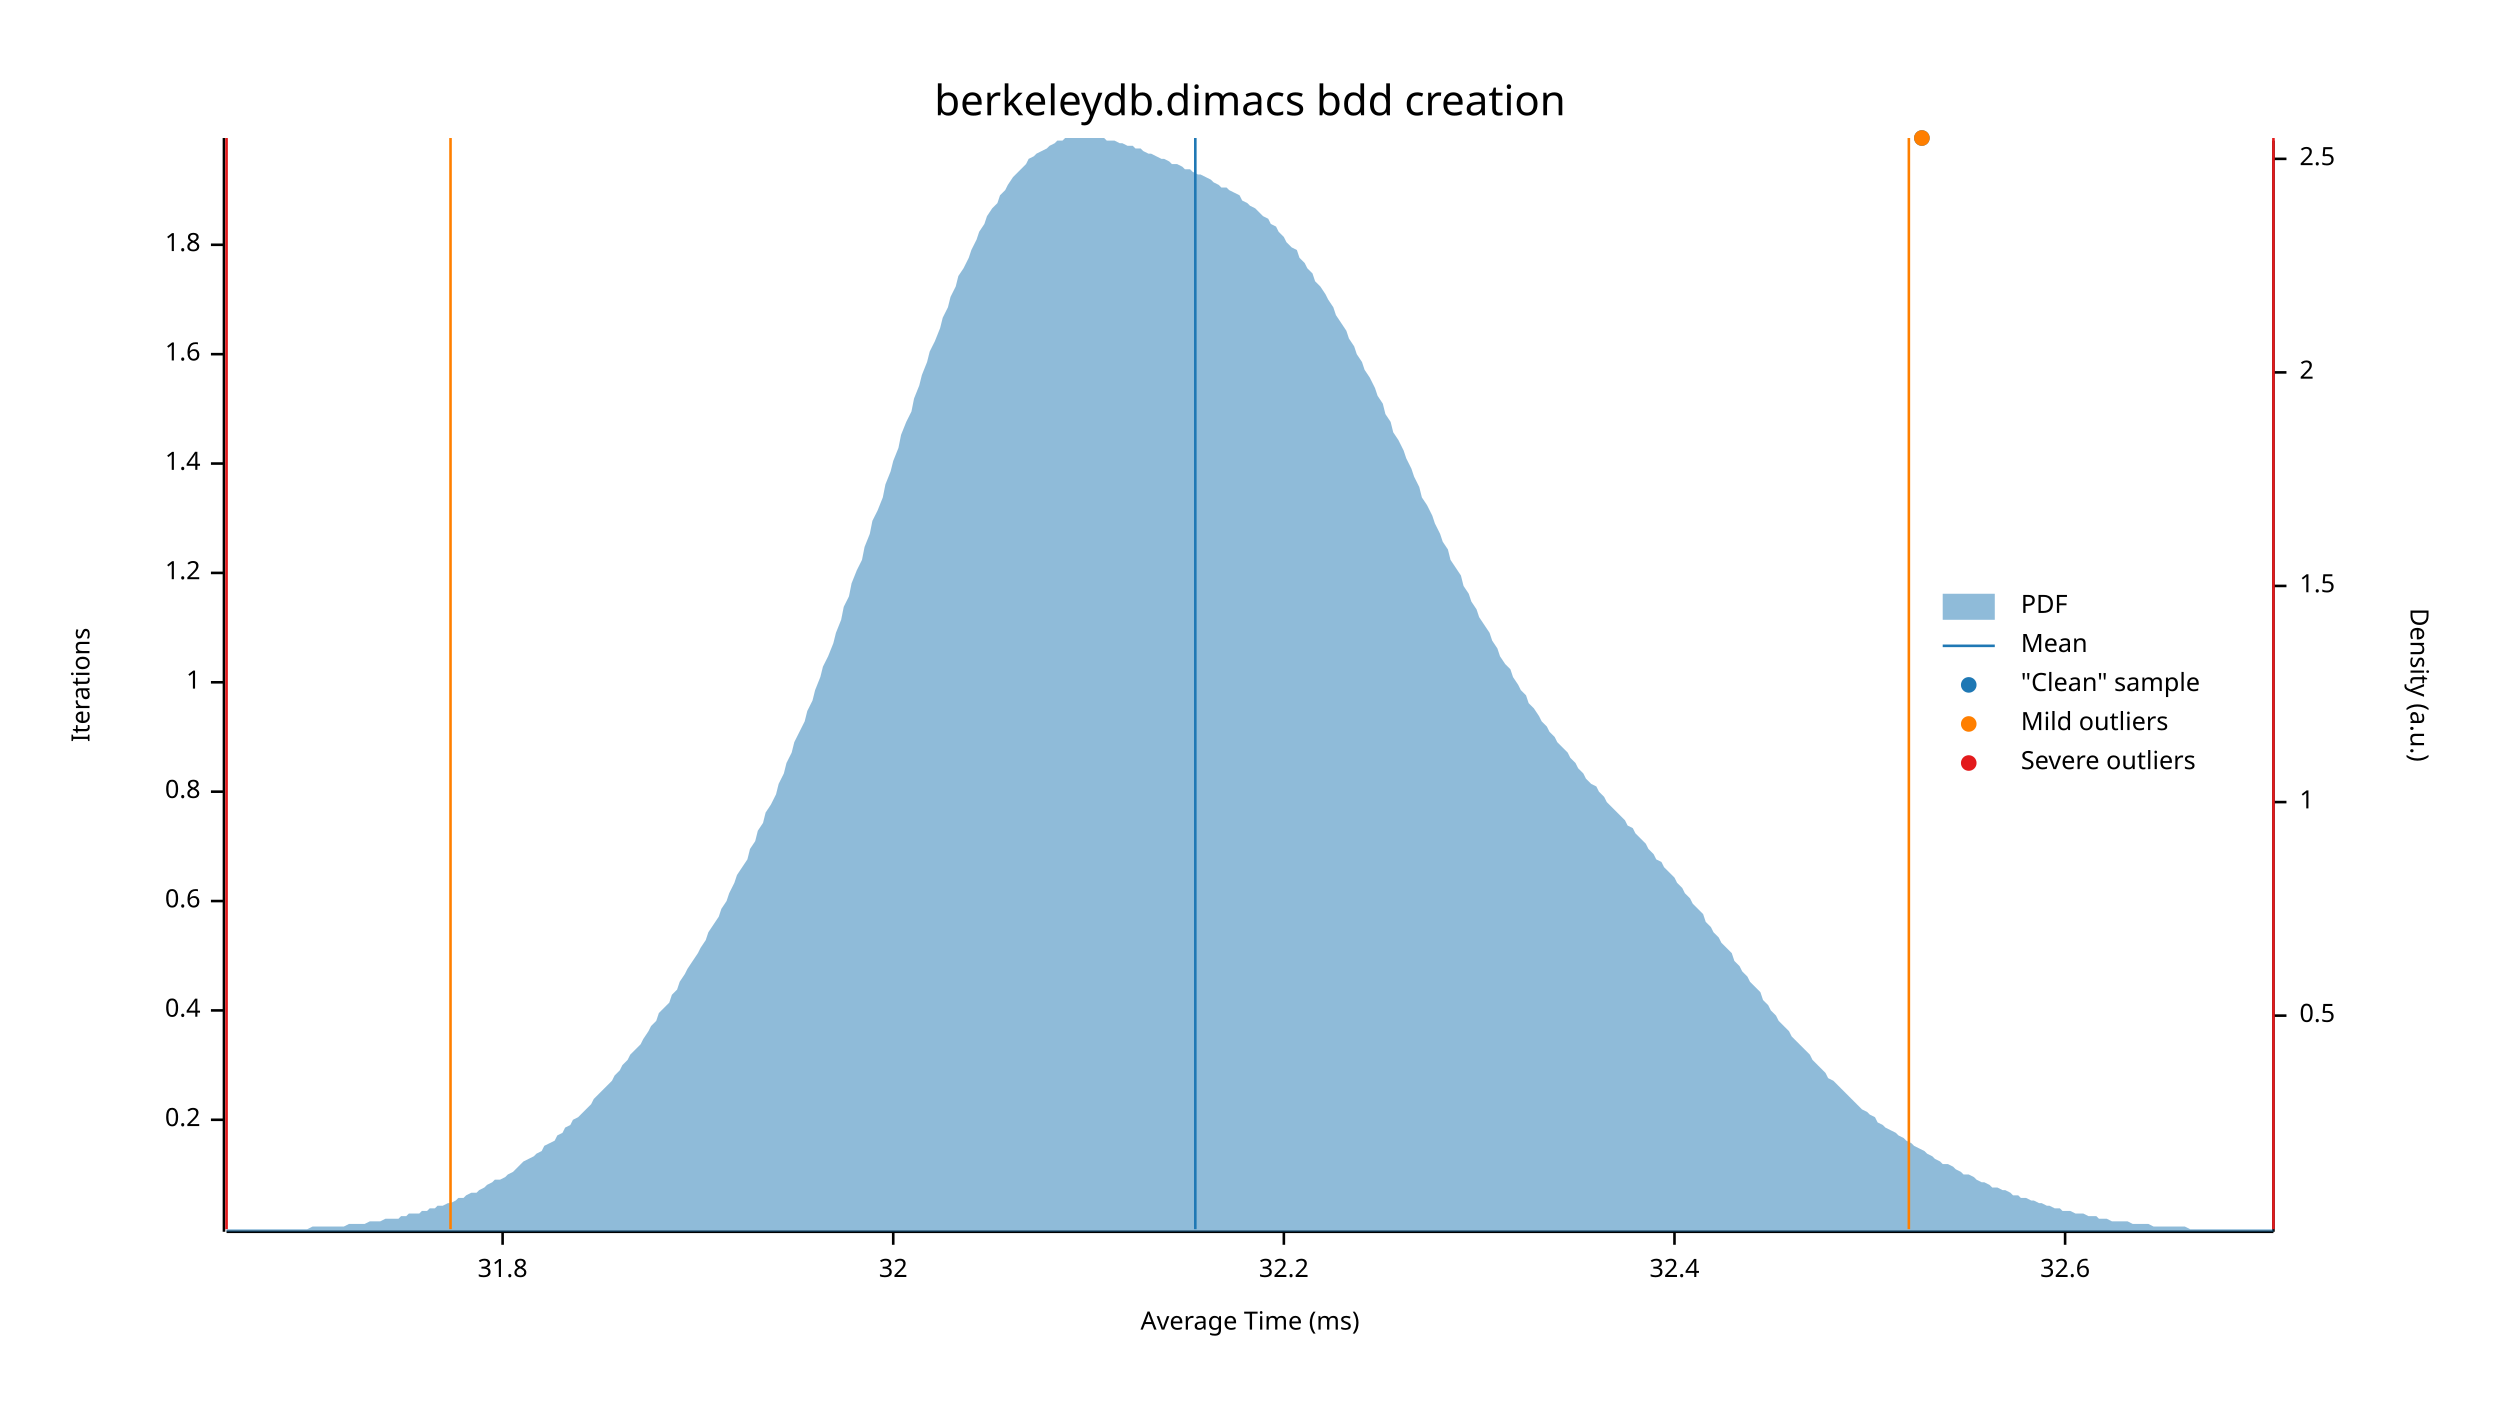
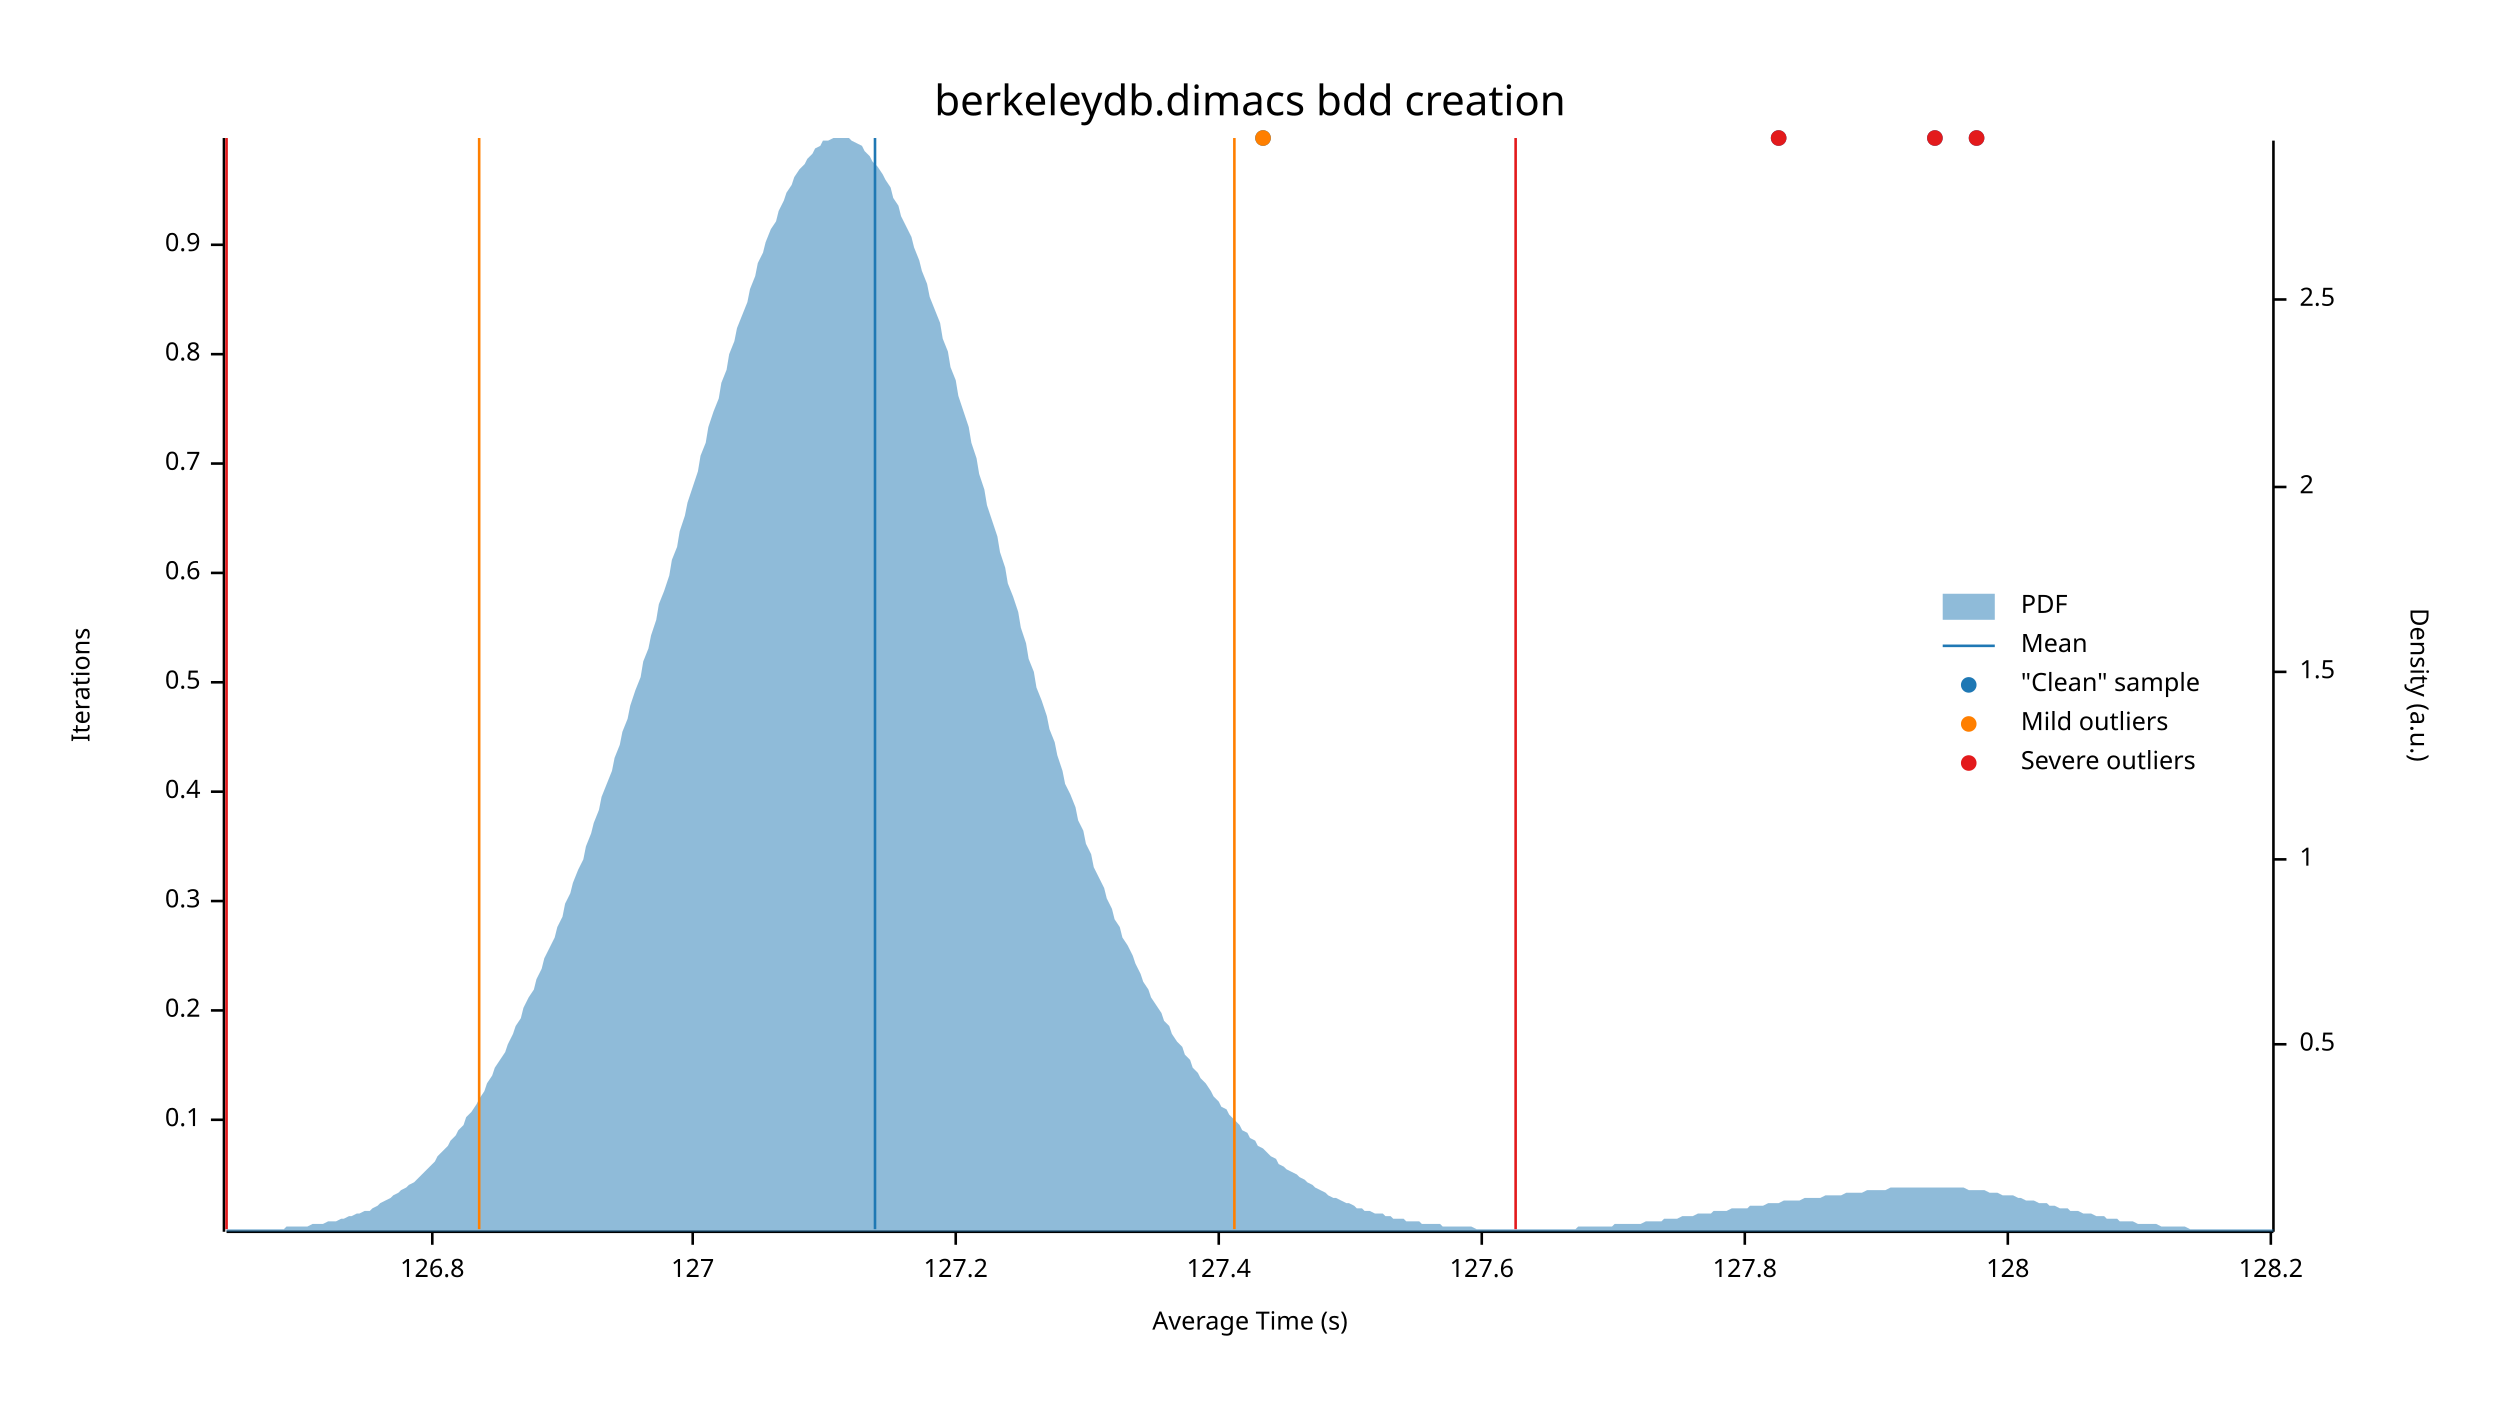
<svg xmlns="http://www.w3.org/2000/svg" width="960" height="540" viewBox="0 0 960 540">
  <text x="480" y="32" dy="0.76em" text-anchor="middle" font-family="sans-serif" font-size="16.129" opacity="1" fill="#000000">
berkeleydb.dimacs bdd creation
</text>
  <text x="27" y="263" dy="0.76em" text-anchor="middle" font-family="sans-serif" font-size="9.677" opacity="1" fill="#000000" transform="rotate(270, 27, 263)">
Iterations
</text>
  <text x="480" y="513" dy="-0.5ex" text-anchor="middle" font-family="sans-serif" font-size="9.677" opacity="1" fill="#000000">
- Average Time (ms)
+ Average Time (s)
</text>
  <polyline fill="none" opacity="1" stroke="#000000" stroke-width="1" points="86,53 86,473 " />
  <text x="77" y="430" dy="0.5ex" text-anchor="end" font-family="sans-serif" font-size="9.677" opacity="1" fill="#000000">
- 0.2
+ 0.1
</text>
  <polyline fill="none" opacity="1" stroke="#000000" stroke-width="1" points="81,430 86,430 " />
  <text x="77" y="388" dy="0.5ex" text-anchor="end" font-family="sans-serif" font-size="9.677" opacity="1" fill="#000000">
- 0.4
+ 0.2
</text>
  <polyline fill="none" opacity="1" stroke="#000000" stroke-width="1" points="81,388 86,388 " />
  <text x="77" y="346" dy="0.5ex" text-anchor="end" font-family="sans-serif" font-size="9.677" opacity="1" fill="#000000">
- 0.6
+ 0.3
</text>
  <polyline fill="none" opacity="1" stroke="#000000" stroke-width="1" points="81,346 86,346 " />
  <text x="77" y="304" dy="0.5ex" text-anchor="end" font-family="sans-serif" font-size="9.677" opacity="1" fill="#000000">
- 0.8
+ 0.4
</text>
  <polyline fill="none" opacity="1" stroke="#000000" stroke-width="1" points="81,304 86,304 " />
  <text x="77" y="262" dy="0.5ex" text-anchor="end" font-family="sans-serif" font-size="9.677" opacity="1" fill="#000000">
- 1
+ 0.5
</text>
  <polyline fill="none" opacity="1" stroke="#000000" stroke-width="1" points="81,262 86,262 " />
  <text x="77" y="220" dy="0.5ex" text-anchor="end" font-family="sans-serif" font-size="9.677" opacity="1" fill="#000000">
- 1.2
+ 0.6
</text>
  <polyline fill="none" opacity="1" stroke="#000000" stroke-width="1" points="81,220 86,220 " />
  <text x="77" y="178" dy="0.5ex" text-anchor="end" font-family="sans-serif" font-size="9.677" opacity="1" fill="#000000">
- 1.4
+ 0.7
</text>
  <polyline fill="none" opacity="1" stroke="#000000" stroke-width="1" points="81,178 86,178 " />
  <text x="77" y="136" dy="0.5ex" text-anchor="end" font-family="sans-serif" font-size="9.677" opacity="1" fill="#000000">
- 1.6
+ 0.8
</text>
  <polyline fill="none" opacity="1" stroke="#000000" stroke-width="1" points="81,136 86,136 " />
  <text x="77" y="94" dy="0.5ex" text-anchor="end" font-family="sans-serif" font-size="9.677" opacity="1" fill="#000000">
- 1.8
+ 0.9
</text>
  <polyline fill="none" opacity="1" stroke="#000000" stroke-width="1" points="81,94 86,94 " />
  <polyline fill="none" opacity="1" stroke="#000000" stroke-width="1" points="87,473 873,473 " />
-   <text x="193" y="483" dy="0.76em" text-anchor="middle" font-family="sans-serif" font-size="9.677" opacity="1" fill="#000000">
- 31.8
+   <text x="166" y="483" dy="0.76em" text-anchor="middle" font-family="sans-serif" font-size="9.677" opacity="1" fill="#000000">
+ 126.8
</text>
-   <polyline fill="none" opacity="1" stroke="#000000" stroke-width="1" points="193,473 193,478 " />
-   <text x="343" y="483" dy="0.76em" text-anchor="middle" font-family="sans-serif" font-size="9.677" opacity="1" fill="#000000">
- 32
+   <polyline fill="none" opacity="1" stroke="#000000" stroke-width="1" points="166,473 166,478 " />
+   <text x="266" y="483" dy="0.76em" text-anchor="middle" font-family="sans-serif" font-size="9.677" opacity="1" fill="#000000">
+ 127
</text>
-   <polyline fill="none" opacity="1" stroke="#000000" stroke-width="1" points="343,473 343,478 " />
-   <text x="493" y="483" dy="0.76em" text-anchor="middle" font-family="sans-serif" font-size="9.677" opacity="1" fill="#000000">
- 32.2
+   <polyline fill="none" opacity="1" stroke="#000000" stroke-width="1" points="266,473 266,478 " />
+   <text x="367" y="483" dy="0.76em" text-anchor="middle" font-family="sans-serif" font-size="9.677" opacity="1" fill="#000000">
+ 127.2
</text>
-   <polyline fill="none" opacity="1" stroke="#000000" stroke-width="1" points="493,473 493,478 " />
-   <text x="643" y="483" dy="0.76em" text-anchor="middle" font-family="sans-serif" font-size="9.677" opacity="1" fill="#000000">
- 32.4
+   <polyline fill="none" opacity="1" stroke="#000000" stroke-width="1" points="367,473 367,478 " />
+   <text x="468" y="483" dy="0.76em" text-anchor="middle" font-family="sans-serif" font-size="9.677" opacity="1" fill="#000000">
+ 127.4
</text>
-   <polyline fill="none" opacity="1" stroke="#000000" stroke-width="1" points="643,473 643,478 " />
-   <text x="793" y="483" dy="0.76em" text-anchor="middle" font-family="sans-serif" font-size="9.677" opacity="1" fill="#000000">
- 32.6
+   <polyline fill="none" opacity="1" stroke="#000000" stroke-width="1" points="468,473 468,478 " />
+   <text x="569" y="483" dy="0.76em" text-anchor="middle" font-family="sans-serif" font-size="9.677" opacity="1" fill="#000000">
+ 127.6
</text>
-   <polyline fill="none" opacity="1" stroke="#000000" stroke-width="1" points="793,473 793,478 " />
+   <polyline fill="none" opacity="1" stroke="#000000" stroke-width="1" points="569,473 569,478 " />
+   <text x="670" y="483" dy="0.76em" text-anchor="middle" font-family="sans-serif" font-size="9.677" opacity="1" fill="#000000">
+ 127.8
+ </text>
+   <polyline fill="none" opacity="1" stroke="#000000" stroke-width="1" points="670,473 670,478 " />
+   <text x="771" y="483" dy="0.76em" text-anchor="middle" font-family="sans-serif" font-size="9.677" opacity="1" fill="#000000">
+ 128
+ </text>
+   <polyline fill="none" opacity="1" stroke="#000000" stroke-width="1" points="771,473 771,478 " />
+   <text x="872" y="483" dy="0.76em" text-anchor="middle" font-family="sans-serif" font-size="9.677" opacity="1" fill="#000000">
+ 128.2
+ </text>
+   <polyline fill="none" opacity="1" stroke="#000000" stroke-width="1" points="872,473 872,478 " />
  <text x="933" y="263" dy="0.76em" text-anchor="middle" font-family="sans-serif" font-size="9.677" opacity="1" fill="#000000" transform="rotate(90, 933, 263)">
Density (a.u.)
</text>
  <polyline fill="none" opacity="1" stroke="#000000" stroke-width="1" points="873,54 873,473 " />
-   <text x="883" y="390" dy="0.5ex" text-anchor="start" font-family="sans-serif" font-size="9.677" opacity="1" fill="#000000">
+   <text x="883" y="401" dy="0.5ex" text-anchor="start" font-family="sans-serif" font-size="9.677" opacity="1" fill="#000000">
0.5
</text>
-   <polyline fill="none" opacity="1" stroke="#000000" stroke-width="1" points="873,390 878,390 " />
-   <text x="883" y="308" dy="0.5ex" text-anchor="start" font-family="sans-serif" font-size="9.677" opacity="1" fill="#000000">
+   <polyline fill="none" opacity="1" stroke="#000000" stroke-width="1" points="873,401 878,401 " />
+   <text x="883" y="330" dy="0.5ex" text-anchor="start" font-family="sans-serif" font-size="9.677" opacity="1" fill="#000000">
1
</text>
-   <polyline fill="none" opacity="1" stroke="#000000" stroke-width="1" points="873,308 878,308 " />
-   <text x="883" y="225" dy="0.5ex" text-anchor="start" font-family="sans-serif" font-size="9.677" opacity="1" fill="#000000">
+   <polyline fill="none" opacity="1" stroke="#000000" stroke-width="1" points="873,330 878,330 " />
+   <text x="883" y="258" dy="0.5ex" text-anchor="start" font-family="sans-serif" font-size="9.677" opacity="1" fill="#000000">
1.5
</text>
-   <polyline fill="none" opacity="1" stroke="#000000" stroke-width="1" points="873,225 878,225 " />
-   <text x="883" y="143" dy="0.5ex" text-anchor="start" font-family="sans-serif" font-size="9.677" opacity="1" fill="#000000">
+   <polyline fill="none" opacity="1" stroke="#000000" stroke-width="1" points="873,258 878,258 " />
+   <text x="883" y="187" dy="0.5ex" text-anchor="start" font-family="sans-serif" font-size="9.677" opacity="1" fill="#000000">
2
</text>
-   <polyline fill="none" opacity="1" stroke="#000000" stroke-width="1" points="873,143 878,143 " />
-   <text x="883" y="61" dy="0.5ex" text-anchor="start" font-family="sans-serif" font-size="9.677" opacity="1" fill="#000000">
+   <polyline fill="none" opacity="1" stroke="#000000" stroke-width="1" points="873,187 878,187 " />
+   <text x="883" y="115" dy="0.5ex" text-anchor="start" font-family="sans-serif" font-size="9.677" opacity="1" fill="#000000">
2.5
</text>
-   <polyline fill="none" opacity="1" stroke="#000000" stroke-width="1" points="873,61 878,61 " />
-   <polygon opacity="0.5" fill="#1F78B4" points="87,472 88,472 90,472 91,472 93,472 94,472 96,472 98,472 99,472 101,472 102,472 104,472 105,472 107,472 109,472 110,472 112,472 113,472 115,472 116,472 118,472 120,471 121,471 123,471 124,471 126,471 127,471 129,471 131,471 132,471 134,470 135,470 137,470 138,470 140,470 142,469 143,469 145,469 146,469 148,468 150,468 151,468 153,468 154,467 156,467 157,466 159,466 161,466 162,465 164,465 165,464 167,464 168,463 170,463 172,462 173,462 175,461 176,460 178,460 179,459 181,458 183,458 184,457 186,456 187,455 189,454 190,453 192,453 194,452 195,451 197,450 198,449 200,447 201,446 203,445 205,444 206,443 208,442 209,440 211,439 213,438 214,436 216,435 217,433 219,432 220,430 222,429 224,427 225,426 227,424 228,422 230,420 231,419 233,417 235,415 236,413 238,411 239,409 241,407 242,405 244,403 246,401 247,399 249,396 250,394 252,392 253,389 255,387 257,385 258,382 260,380 261,377 263,374 264,372 266,369 268,366 269,364 271,361 272,358 274,355 276,352 277,349 279,346 280,343 282,339 283,336 285,333 287,330 288,326 290,323 291,319 293,316 294,312 296,309 298,305 299,301 301,297 302,293 304,289 305,285 307,281 309,277 310,273 312,269 313,265 315,260 316,256 318,252 320,247 321,243 323,238 324,233 326,229 327,224 329,219 331,215 332,210 334,205 335,200 337,196 339,191 340,186 342,181 343,177 345,172 346,167 348,162 350,158 351,153 353,148 354,144 356,139 357,135 359,131 361,126 362,122 364,118 365,114 367,110 368,106 370,103 372,99 373,96 375,92 376,89 378,86 379,83 381,80 383,78 384,75 386,73 387,71 389,68 391,66 392,65 394,63 395,61 397,60 398,59 400,58 402,57 403,56 405,55 406,54 408,54 409,53 411,53 413,53 414,53 416,53 417,53 419,53 420,53 422,53 424,53 425,54 427,54 428,54 430,55 431,55 433,56 435,56 436,57 438,57 439,58 441,59 442,59 444,60 446,61 447,61 449,62 450,63 452,63 454,64 455,65 457,65 458,66 460,67 461,67 463,68 465,69 466,70 468,71 469,72 471,72 472,73 474,74 476,75 477,77 479,78 480,79 482,80 483,81 485,83 487,84 488,86 490,87 491,89 493,91 494,93 496,95 498,96 499,99 501,101 502,103 504,105 505,108 507,110 509,113 510,115 512,118 513,121 515,124 517,127 518,130 520,133 521,136 523,139 524,142 526,145 528,149 529,152 531,155 532,159 534,162 535,166 537,169 539,173 540,176 542,180 543,183 545,187 546,191 548,194 550,198 551,201 553,205 554,208 556,211 557,215 559,218 561,221 562,225 564,228 565,231 567,234 568,237 570,240 572,243 573,246 575,249 576,252 578,255 580,257 581,260 583,263 584,265 586,267 587,270 589,272 591,275 592,277 594,279 595,281 597,283 598,285 600,287 602,289 603,291 605,293 606,295 608,297 609,299 611,301 613,302 614,304 616,306 617,308 619,310 620,311 622,313 624,315 625,317 627,318 628,320 630,322 632,324 633,326 635,328 636,330 638,331 639,333 641,335 643,337 644,339 646,341 647,343 649,345 650,347 652,349 654,351 655,354 657,356 658,358 660,360 661,362 663,364 665,366 666,369 668,371 669,373 671,375 672,377 674,379 676,381 677,384 679,386 680,388 682,390 683,392 685,394 687,396 688,398 690,400 691,401 693,403 695,405 696,407 698,409 699,410 701,412 702,414 704,415 706,417 707,418 709,420 710,421 712,423 713,424 715,426 717,427 718,428 720,429 721,431 723,432 724,433 726,434 728,435 729,436 731,437 732,438 734,439 735,440 737,441 739,442 740,443 742,444 743,445 745,446 746,447 748,447 750,448 751,449 753,450 754,451 756,451 758,452 759,453 761,454 762,454 764,455 765,456 767,456 769,457 770,457 772,458 773,459 775,459 776,460 778,460 780,461 781,461 783,462 784,462 786,463 787,463 789,464 791,464 792,465 794,465 795,465 797,466 798,466 800,466 802,467 803,467 805,467 806,468 808,468 809,468 811,469 813,469 814,469 816,469 817,469 819,470 821,470 822,470 824,470 825,470 827,471 828,471 830,471 832,471 833,471 835,471 836,471 838,471 839,471 841,472 843,472 844,472 846,472 847,472 849,472 850,472 852,472 854,472 855,472 857,472 858,472 860,472 861,472 863,472 865,472 866,472 868,472 869,472 871,472 873,472 873,473 87,473 " />
-   <polyline fill="none" opacity="1" stroke="#1F78B4" stroke-width="1" points="459,472 459,53 " />
-   <polyline fill="none" opacity="1" stroke="#FF7F00" stroke-width="1" points="173,472 173,53 " />
-   <polyline fill="none" opacity="1" stroke="#FF7F00" stroke-width="1" points="733,472 733,53 " />
+   <polyline fill="none" opacity="1" stroke="#000000" stroke-width="1" points="873,115 878,115 " />
+   <polygon opacity="0.5" fill="#1F78B4" points="87,472 88,472 90,472 91,472 93,472 94,472 96,472 98,472 99,472 101,472 102,472 104,472 105,472 107,472 109,472 110,471 112,471 113,471 115,471 116,471 118,471 120,470 121,470 123,470 124,470 126,469 127,469 129,469 131,468 132,468 134,467 135,467 137,466 138,466 140,465 142,465 143,464 145,463 146,462 148,461 150,460 151,459 153,458 154,457 156,456 157,455 159,454 161,452 162,451 164,449 165,448 167,446 168,444 170,442 172,440 173,438 175,436 176,434 178,432 179,429 181,427 183,424 184,422 186,419 187,416 189,413 190,410 192,407 194,404 195,401 197,397 198,394 200,391 201,387 203,383 205,380 206,376 208,372 209,368 211,364 213,360 214,356 216,352 217,347 219,343 220,339 222,334 224,330 225,325 227,320 228,316 230,311 231,306 233,301 235,296 236,291 238,286 239,281 241,276 242,271 244,265 246,260 247,254 249,249 250,244 252,238 253,232 255,227 257,221 258,215 260,210 261,204 263,198 264,193 266,187 268,181 269,175 271,170 272,164 274,158 276,153 277,147 279,142 280,136 282,131 283,126 285,121 287,116 288,111 290,106 291,101 293,97 294,93 296,88 298,85 299,81 301,77 302,74 304,71 305,68 307,65 309,63 310,61 312,59 313,57 315,56 316,54 318,54 320,53 321,53 323,53 324,53 326,53 327,54 329,55 331,56 332,58 334,60 335,62 337,64 339,67 340,69 342,72 343,76 345,79 346,83 348,87 350,91 351,95 353,100 354,104 356,109 357,114 359,119 361,124 362,130 364,135 365,141 367,146 368,152 370,158 372,164 373,170 375,176 376,182 378,188 379,194 381,200 383,206 384,212 386,218 387,224 389,229 391,235 392,241 394,247 395,253 397,258 398,264 400,269 402,275 403,280 405,285 406,290 408,296 409,301 411,305 413,310 414,315 416,319 417,324 419,328 420,333 422,337 424,341 425,345 427,349 428,353 430,356 431,360 433,363 435,367 436,370 438,374 439,377 441,380 442,383 444,386 446,389 447,392 449,394 450,397 452,400 454,402 455,405 457,407 458,410 460,412 461,414 463,416 465,419 466,421 468,423 469,425 471,426 472,428 474,430 476,432 477,434 479,435 480,437 482,438 483,440 485,441 487,443 488,444 490,445 491,447 493,448 494,449 496,450 498,451 499,452 501,453 502,454 504,455 505,456 507,457 509,458 510,459 512,460 513,460 515,461 517,462 518,462 520,463 521,464 523,464 524,465 526,465 528,466 529,466 531,466 532,467 534,467 535,468 537,468 539,468 540,469 542,469 543,469 545,469 546,470 548,470 550,470 551,470 553,470 554,471 556,471 557,471 559,471 561,471 562,471 564,471 565,471 567,472 568,472 570,472 572,472 573,472 575,472 576,472 578,472 580,472 581,472 583,472 584,472 586,472 587,472 589,472 591,472 592,472 594,472 595,472 597,472 598,472 600,472 602,472 603,472 605,472 606,471 608,471 609,471 611,471 613,471 614,471 616,471 617,471 619,471 620,470 622,470 624,470 625,470 627,470 628,470 630,470 632,469 633,469 635,469 636,469 638,469 639,468 641,468 643,468 644,468 646,467 647,467 649,467 650,467 652,466 654,466 655,466 657,466 658,465 660,465 661,465 663,465 665,464 666,464 668,464 669,464 671,464 672,463 674,463 676,463 677,463 679,462 680,462 682,462 683,462 685,461 687,461 688,461 690,461 691,461 693,460 695,460 696,460 698,460 699,460 701,459 702,459 704,459 706,459 707,459 709,458 710,458 712,458 713,458 715,458 717,457 718,457 720,457 721,457 723,457 724,457 726,456 728,456 729,456 731,456 732,456 734,456 735,456 737,456 739,456 740,456 742,456 743,456 745,456 746,456 748,456 750,456 751,456 753,456 754,456 756,457 758,457 759,457 761,457 762,457 764,458 765,458 767,458 769,459 770,459 772,459 773,459 775,460 776,460 778,461 780,461 781,461 783,462 784,462 786,462 787,463 789,463 791,464 792,464 794,464 795,465 797,465 798,465 800,466 802,466 803,466 805,467 806,467 808,467 809,468 811,468 813,468 814,469 816,469 817,469 819,469 821,470 822,470 824,470 825,470 827,470 828,470 830,471 832,471 833,471 835,471 836,471 838,471 839,471 841,472 843,472 844,472 846,472 847,472 849,472 850,472 852,472 854,472 855,472 857,472 858,472 860,472 861,472 863,472 865,472 866,472 868,472 869,472 871,472 873,472 873,473 87,473 " />
+   <polyline fill="none" opacity="1" stroke="#1F78B4" stroke-width="1" points="336,472 336,53 " />
+   <polyline fill="none" opacity="1" stroke="#FF7F00" stroke-width="1" points="184,472 184,53 " />
+   <polyline fill="none" opacity="1" stroke="#FF7F00" stroke-width="1" points="474,472 474,53 " />
  <polyline fill="none" opacity="1" stroke="#E31A1C" stroke-width="1" points="87,472 87,53 " />
-   <polyline fill="none" opacity="1" stroke="#E31A1C" stroke-width="1" points="873,472 873,53 " />
-   <circle cx="738" cy="53" r="3" opacity="1" fill="#1F78B4" stroke="none" stroke-width="1" />
-   <circle cx="738" cy="53" r="3" opacity="1" fill="#FF7F00" stroke="none" stroke-width="1" />
+   <polyline fill="none" opacity="1" stroke="#E31A1C" stroke-width="1" points="582,472 582,53 " />
+   <circle cx="759" cy="53" r="3" opacity="1" fill="#1F78B4" stroke="none" stroke-width="1" />
+   <circle cx="683" cy="53" r="3" opacity="1" fill="#1F78B4" stroke="none" stroke-width="1" />
+   <circle cx="743" cy="53" r="3" opacity="1" fill="#1F78B4" stroke="none" stroke-width="1" />
+   <circle cx="485" cy="53" r="3" opacity="1" fill="#1F78B4" stroke="none" stroke-width="1" />
+   <circle cx="485" cy="53" r="3" opacity="1" fill="#FF7F00" stroke="none" stroke-width="1" />
+   <circle cx="759" cy="53" r="3" opacity="1" fill="#E31A1C" stroke="none" stroke-width="1" />
+   <circle cx="683" cy="53" r="3" opacity="1" fill="#E31A1C" stroke="none" stroke-width="1" />
+   <circle cx="743" cy="53" r="3" opacity="1" fill="#E31A1C" stroke="none" stroke-width="1" />
  <text x="776" y="228" dy="0.76em" text-anchor="start" font-family="sans-serif" font-size="9.677" opacity="1" fill="#000000">
PDF
</text>
  <text x="776" y="243" dy="0.76em" text-anchor="start" font-family="sans-serif" font-size="9.677" opacity="1" fill="#000000">
Mean
</text>
  <text x="776" y="258" dy="0.76em" text-anchor="start" font-family="sans-serif" font-size="9.677" opacity="1" fill="#000000">
"Clean" sample
</text>
  <text x="776" y="273" dy="0.76em" text-anchor="start" font-family="sans-serif" font-size="9.677" opacity="1" fill="#000000">
Mild outliers
</text>
  <text x="776" y="288" dy="0.76em" text-anchor="start" font-family="sans-serif" font-size="9.677" opacity="1" fill="#000000">
Severe outliers
</text>
  <rect x="746" y="228" width="20" height="10" opacity="0.5" fill="#1F78B4" stroke="none" />
  <polyline fill="none" opacity="1" stroke="#1F78B4" stroke-width="1" points="746,248 766,248 " />
  <circle cx="756" cy="263" r="3" opacity="1" fill="#1F78B4" stroke="none" stroke-width="1" />
  <circle cx="756" cy="278" r="3" opacity="1" fill="#FF7F00" stroke="none" stroke-width="1" />
  <circle cx="756" cy="293" r="3" opacity="1" fill="#E31A1C" stroke="none" stroke-width="1" />
</svg>
